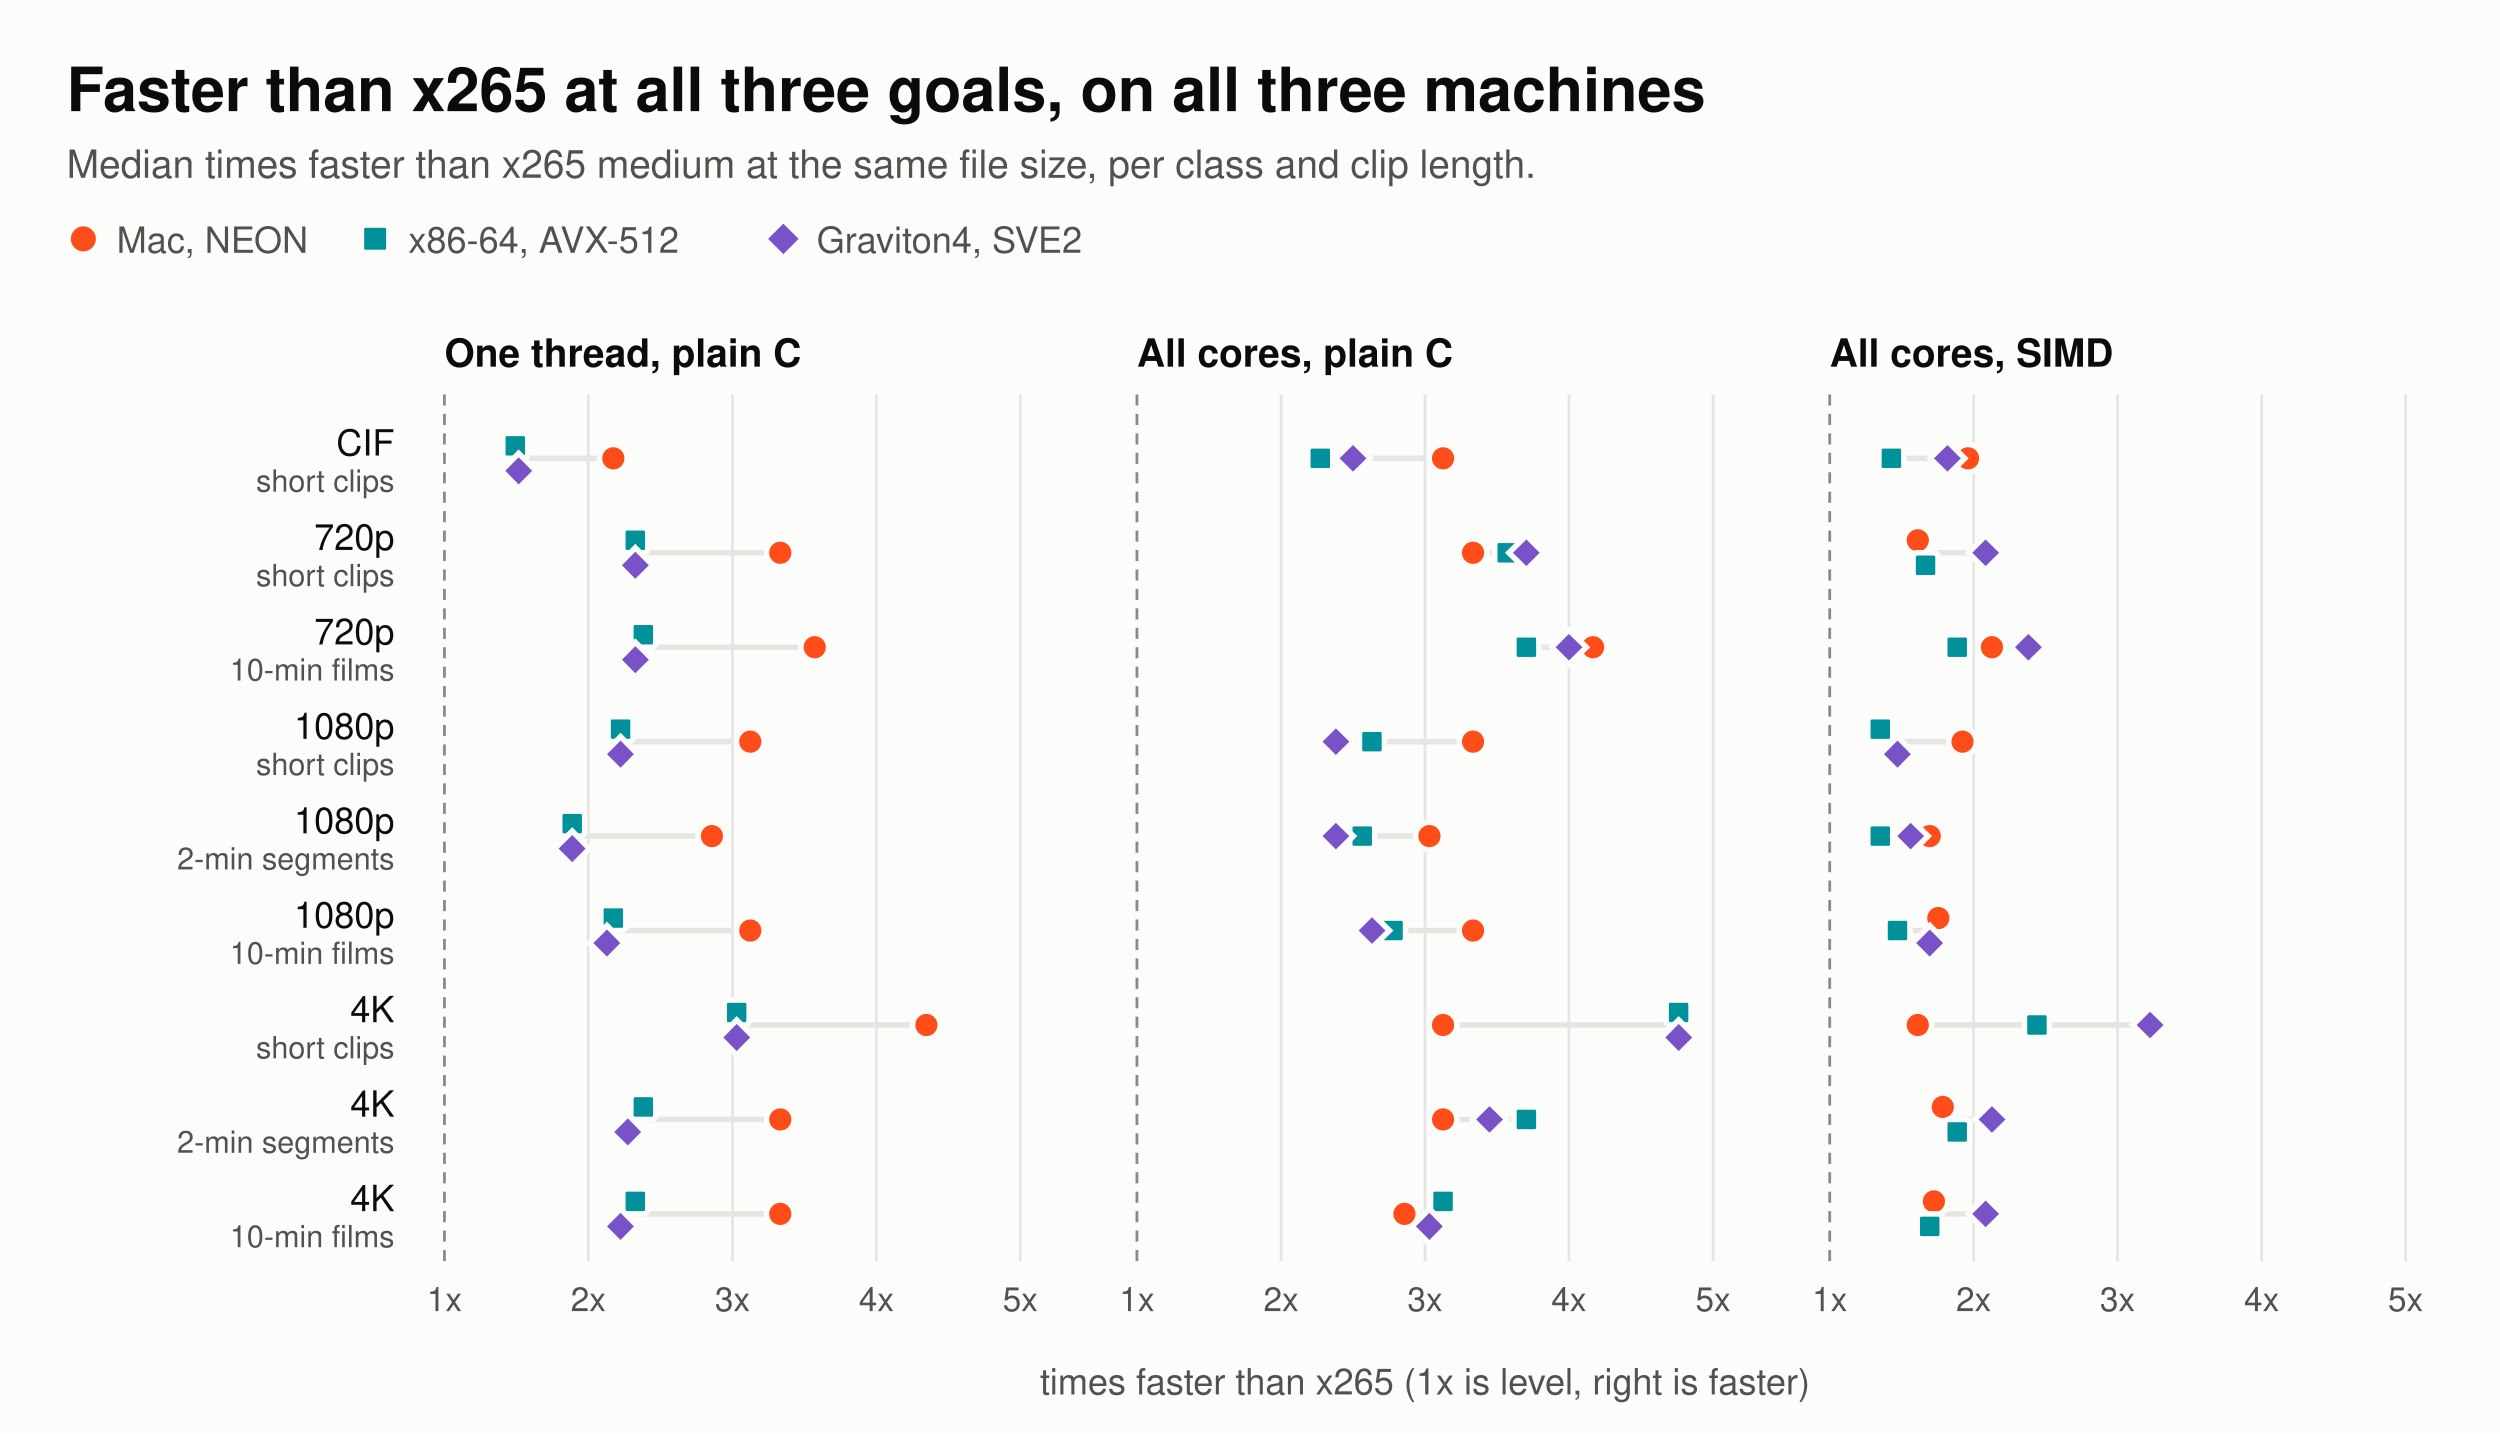
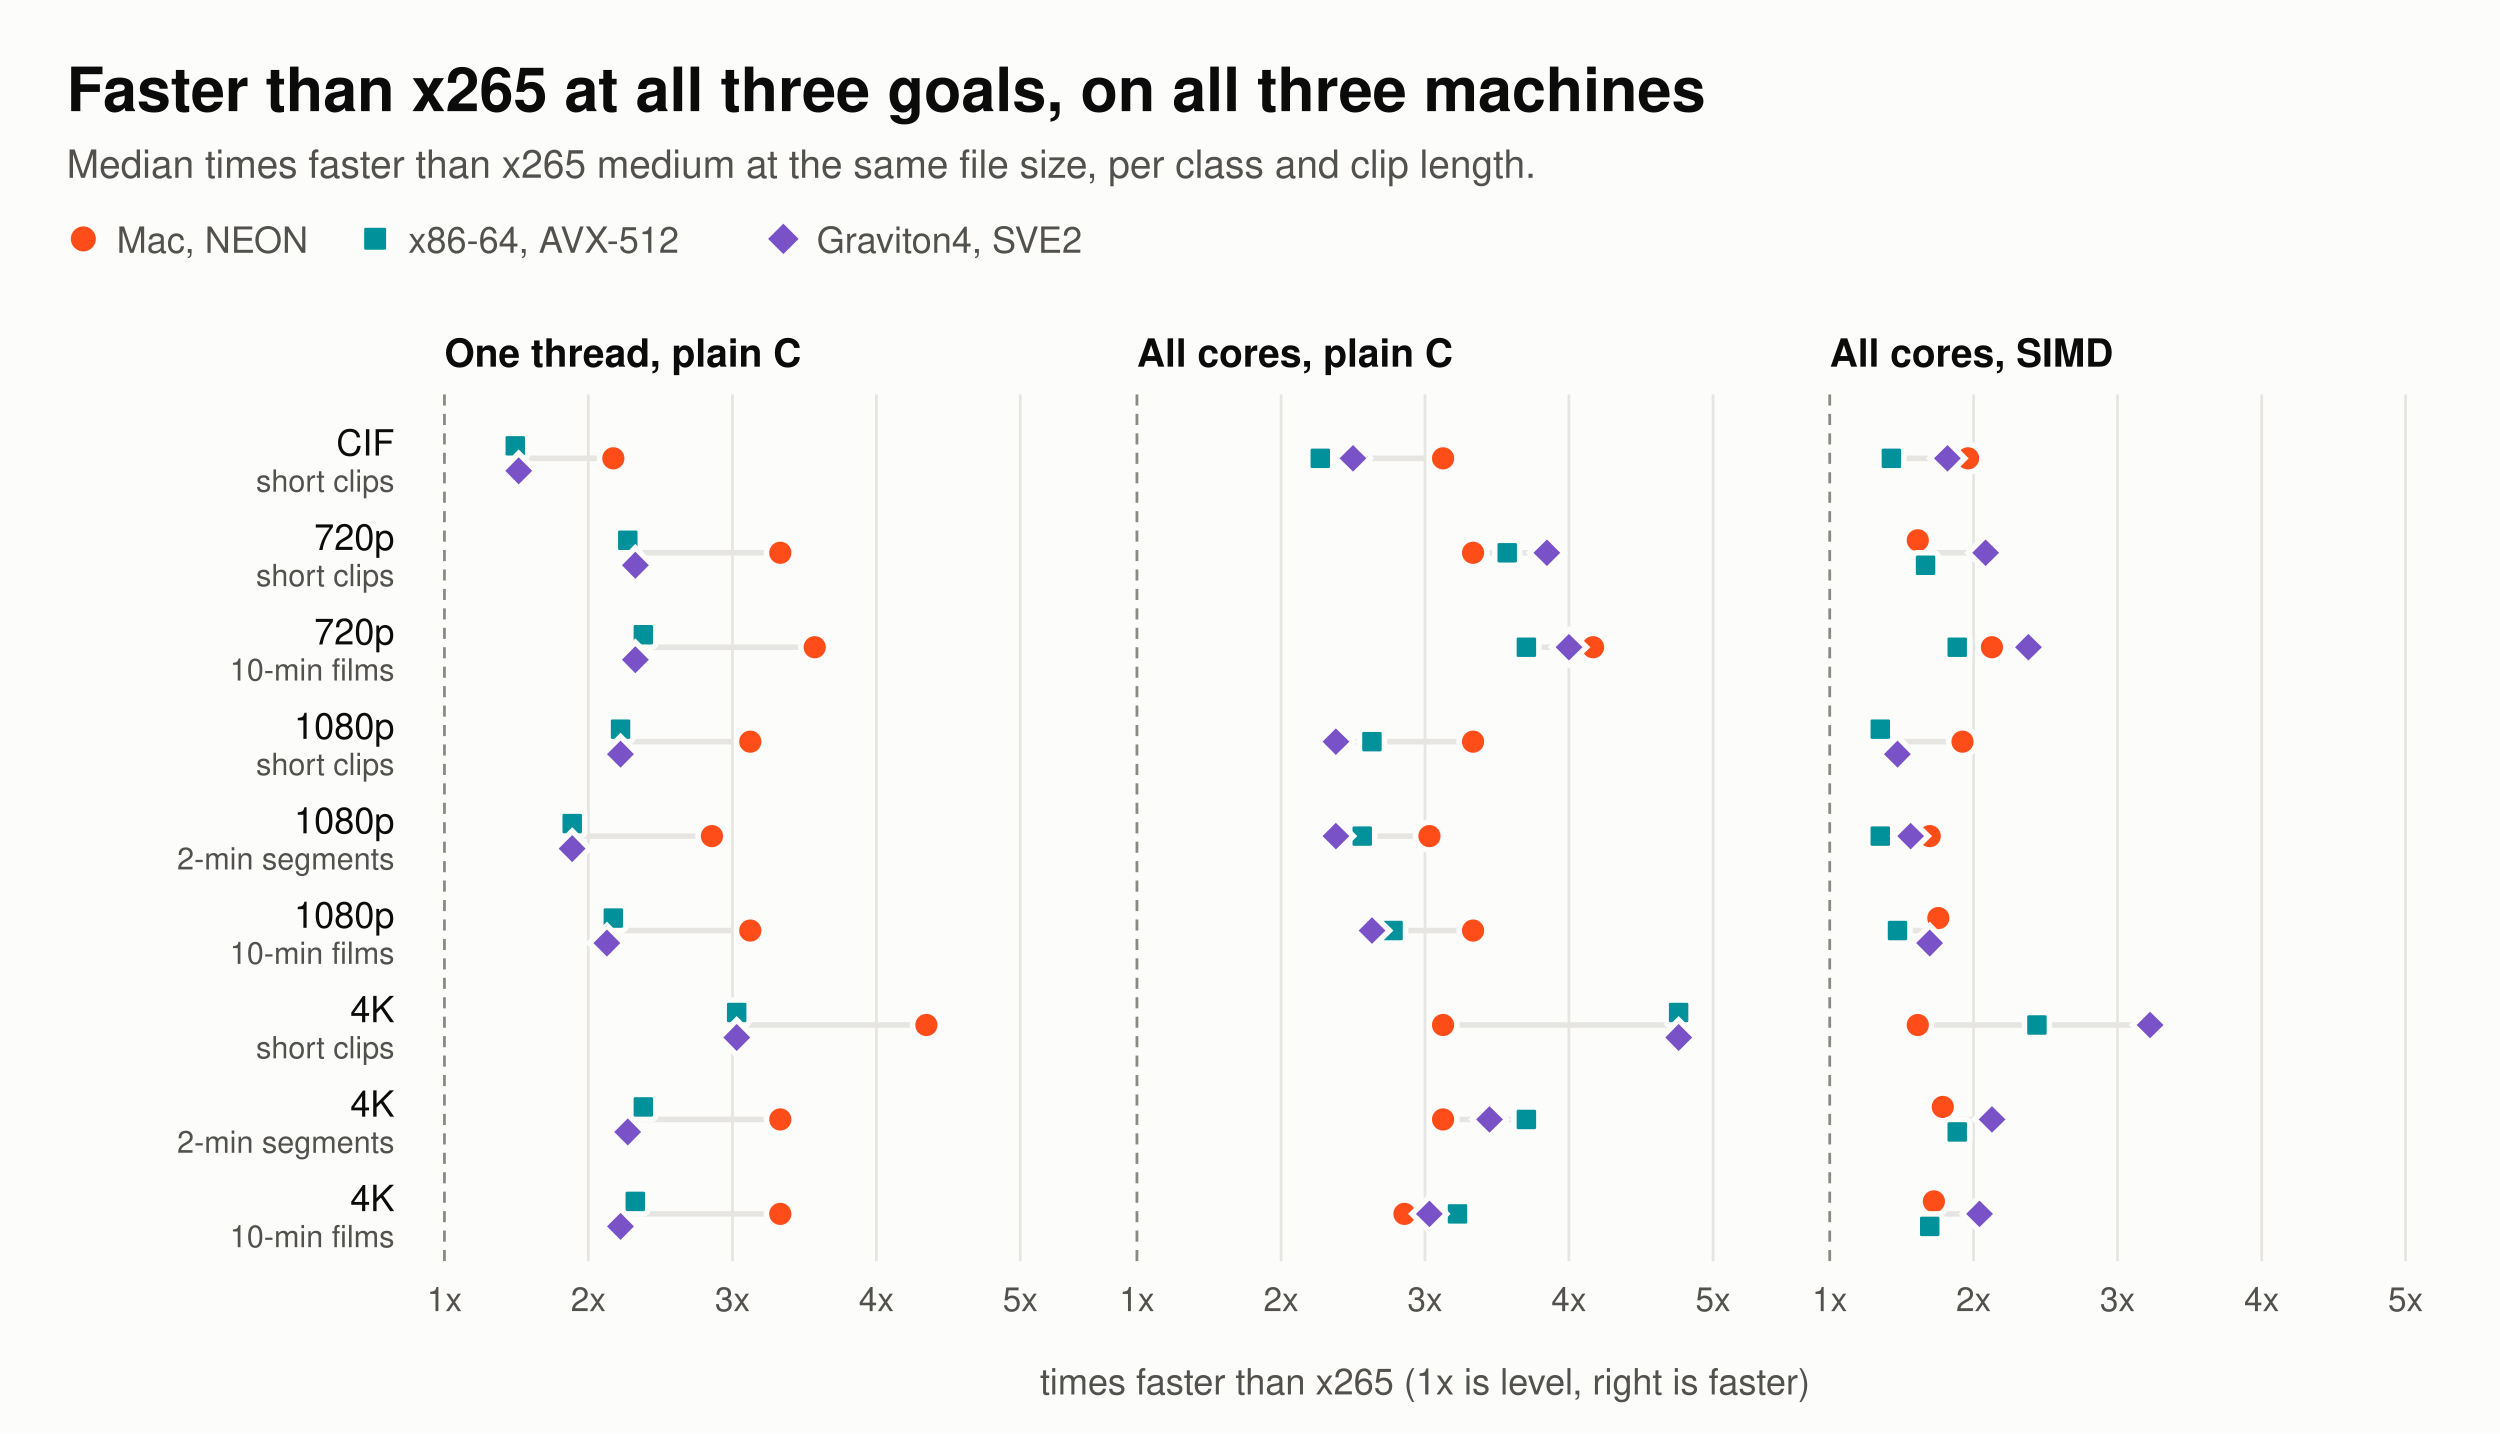
<svg xmlns="http://www.w3.org/2000/svg" width="900" height="516" viewBox="0 0 900 516" role="img">
  <style>
.bg{fill:#fcfcfb}.t1{fill:#0b0b0b}.t2{fill:#52514e}.grid{stroke:#e6e5e1}
.base{stroke:#8a8984}.ring{stroke:#fcfcfb}
.s1{fill:#ff4d1a}.s2{fill:#00919a}.s3{fill:#7a52c7}.sx{fill:#6b7280}
.span{stroke:#e6e5e1}
text{font-family:system-ui,-apple-system,"Segoe UI",Helvetica,Arial,sans-serif}
@media (prefers-color-scheme:dark){
.bg{fill:#1a1a19}.t1{fill:#f0efec}.t2{fill:#c3c2b7}.grid{stroke:#2e2e2c}
.base{stroke:#8a8984}.ring{stroke:#1a1a19}
.s1{fill:#f2542d}.s2{fill:#12a3ad}.s3{fill:#9273e6}.sx{fill:#8f959b}
.span{stroke:#3a3a37}}
</style>
  <rect width="100%" height="100%" class="bg" />
  <text x="24.0" y="40.0" font-size="22" class="t1" text-anchor="start" font-weight="600">Faster than x265 at all three goals, on all three machines</text>
  <text x="24.0" y="64.0" font-size="14" class="t2" text-anchor="start">Median times faster than x265 medium at the same file size, per class and clip length.</text>
  <circle cx="30.0" cy="86.0" r="5.5" class="s1 ring" stroke-width="2" />
  <text x="42.0" y="91.0" font-size="13" class="t2" text-anchor="start">Mac, NEON</text>
  <rect x="130.1" y="81.0" width="9.9" height="9.9" rx="1.5" class="s2 ring" stroke-width="2" />
  <text x="147.0" y="91.0" font-size="13" class="t2" text-anchor="start">x86-64, AVX-512</text>
  <polygon points="282.0,79.1 288.9,86.0 282.0,92.9 275.1,86.0" class="s3 ring" stroke-width="2" />
  <text x="294.0" y="91.0" font-size="13" class="t2" text-anchor="start">Graviton4, SVE2</text>
  <text x="160.0" y="132.0" font-size="14" class="t1" text-anchor="start" font-weight="600">One thread, plain C</text>
  <line x1="160.0" y1="142" x2="160.0" y2="454" class="base" stroke-dasharray="4 3" />
  <text x="160.0" y="472.0" font-size="12" class="t2" text-anchor="middle">1x</text>
  <line x1="211.8" y1="142" x2="211.8" y2="454" class="grid" />
  <text x="211.8" y="472.0" font-size="12" class="t2" text-anchor="middle">2x</text>
  <line x1="263.7" y1="142" x2="263.7" y2="454" class="grid" />
  <text x="263.7" y="472.0" font-size="12" class="t2" text-anchor="middle">3x</text>
  <line x1="315.5" y1="142" x2="315.5" y2="454" class="grid" />
  <text x="315.5" y="472.0" font-size="12" class="t2" text-anchor="middle">4x</text>
  <line x1="367.3" y1="142" x2="367.3" y2="454" class="grid" />
  <text x="367.3" y="472.0" font-size="12" class="t2" text-anchor="middle">5x</text>
  <line x1="185.5" y1="165.0" x2="220.8" y2="165.0" class="span" stroke-width="2" />
  <circle cx="220.8" cy="165.0" r="5" class="s1 ring" stroke-width="2" />
  <rect x="181.0" y="156.0" width="9.0" height="9.0" rx="1.5" class="s2 ring" stroke-width="2" />
  <polygon points="186.7,163.2 193.0,169.5 186.7,175.8 180.5,169.5" class="s3 ring" stroke-width="2" />
-   <line x1="228.7" y1="199.0" x2="280.9" y2="199.0" class="span" stroke-width="2" />
+   <line x1="226.0" y1="199.0" x2="280.9" y2="199.0" class="span" stroke-width="2" />
  <circle cx="280.9" cy="199.0" r="5" class="s1 ring" stroke-width="2" />
-   <rect x="224.2" y="190.0" width="9.0" height="9.0" rx="1.5" class="s2 ring" stroke-width="2" />
+   <rect x="221.5" y="190.0" width="9.0" height="9.0" rx="1.5" class="s2 ring" stroke-width="2" />
  <polygon points="228.7,197.2 235.0,203.5 228.7,209.8 222.5,203.5" class="s3 ring" stroke-width="2" />
  <line x1="228.7" y1="233.0" x2="293.3" y2="233.0" class="span" stroke-width="2" />
  <circle cx="293.3" cy="233.0" r="5" class="s1 ring" stroke-width="2" />
  <rect x="227.1" y="224.0" width="9.0" height="9.0" rx="1.5" class="s2 ring" stroke-width="2" />
  <polygon points="228.7,231.2 235.0,237.5 228.7,243.8 222.5,237.5" class="s3 ring" stroke-width="2" />
  <line x1="223.4" y1="267.0" x2="270.1" y2="267.0" class="span" stroke-width="2" />
  <circle cx="270.1" cy="267.0" r="5" class="s1 ring" stroke-width="2" />
  <rect x="218.9" y="258.0" width="9.0" height="9.0" rx="1.5" class="s2 ring" stroke-width="2" />
  <polygon points="223.4,265.2 229.6,271.5 223.4,277.8 217.1,271.5" class="s3 ring" stroke-width="2" />
  <line x1="206.0" y1="301.0" x2="256.3" y2="301.0" class="span" stroke-width="2" />
  <circle cx="256.3" cy="301.0" r="5" class="s1 ring" stroke-width="2" />
  <rect x="201.5" y="292.0" width="9.0" height="9.0" rx="1.5" class="s2 ring" stroke-width="2" />
  <polygon points="206.0,299.2 212.2,305.5 206.0,311.8 199.7,305.5" class="s3 ring" stroke-width="2" />
  <line x1="218.5" y1="335.0" x2="270.1" y2="335.0" class="span" stroke-width="2" />
  <circle cx="270.1" cy="335.0" r="5" class="s1 ring" stroke-width="2" />
  <rect x="216.3" y="326.0" width="9.0" height="9.0" rx="1.5" class="s2 ring" stroke-width="2" />
  <polygon points="218.5,333.2 224.7,339.5 218.5,345.8 212.2,339.5" class="s3 ring" stroke-width="2" />
  <line x1="265.2" y1="369.0" x2="333.5" y2="369.0" class="span" stroke-width="2" />
  <circle cx="333.5" cy="369.0" r="5" class="s1 ring" stroke-width="2" />
  <rect x="260.7" y="360.0" width="9.0" height="9.0" rx="1.5" class="s2 ring" stroke-width="2" />
  <polygon points="265.2,367.2 271.5,373.5 265.2,379.8 259.0,373.5" class="s3 ring" stroke-width="2" />
  <line x1="226.0" y1="403.0" x2="280.9" y2="403.0" class="span" stroke-width="2" />
  <circle cx="280.9" cy="403.0" r="5" class="s1 ring" stroke-width="2" />
  <rect x="227.1" y="394.0" width="9.0" height="9.0" rx="1.5" class="s2 ring" stroke-width="2" />
  <polygon points="226.0,401.2 232.2,407.5 226.0,413.8 219.7,407.5" class="s3 ring" stroke-width="2" />
  <line x1="223.4" y1="437.0" x2="280.9" y2="437.0" class="span" stroke-width="2" />
  <circle cx="280.9" cy="437.0" r="5" class="s1 ring" stroke-width="2" />
  <rect x="224.2" y="428.0" width="9.0" height="9.0" rx="1.5" class="s2 ring" stroke-width="2" />
  <polygon points="223.4,435.2 229.6,441.5 223.4,447.8 217.1,441.5" class="s3 ring" stroke-width="2" />
  <text x="409.3" y="132.0" font-size="14" class="t1" text-anchor="start" font-weight="600">All cores, plain C</text>
  <line x1="409.3" y1="142" x2="409.3" y2="454" class="base" stroke-dasharray="4 3" />
  <text x="409.3" y="472.0" font-size="12" class="t2" text-anchor="middle">1x</text>
  <line x1="461.2" y1="142" x2="461.2" y2="454" class="grid" />
  <text x="461.2" y="472.0" font-size="12" class="t2" text-anchor="middle">2x</text>
  <line x1="513.0" y1="142" x2="513.0" y2="454" class="grid" />
  <text x="513.0" y="472.0" font-size="12" class="t2" text-anchor="middle">3x</text>
  <line x1="564.8" y1="142" x2="564.8" y2="454" class="grid" />
  <text x="564.8" y="472.0" font-size="12" class="t2" text-anchor="middle">4x</text>
  <line x1="616.7" y1="142" x2="616.7" y2="454" class="grid" />
  <text x="616.7" y="472.0" font-size="12" class="t2" text-anchor="middle">5x</text>
  <line x1="475.3" y1="165.0" x2="519.5" y2="165.0" class="span" stroke-width="2" />
  <circle cx="519.5" cy="165.0" r="5" class="s1 ring" stroke-width="2" />
  <rect x="470.8" y="160.5" width="9.0" height="9.0" rx="1.5" class="s2 ring" stroke-width="2" />
  <polygon points="487.1,158.8 493.3,165.0 487.1,171.2 480.8,165.0" class="s3 ring" stroke-width="2" />
-   <line x1="530.3" y1="199.0" x2="549.5" y2="199.0" class="span" stroke-width="2" />
+   <line x1="530.3" y1="199.0" x2="556.9" y2="199.0" class="span" stroke-width="2" />
  <circle cx="530.3" cy="199.0" r="5" class="s1 ring" stroke-width="2" />
  <rect x="538.1" y="194.5" width="9.0" height="9.0" rx="1.5" class="s2 ring" stroke-width="2" />
-   <polygon points="549.5,192.8 555.7,199.0 549.5,205.2 543.2,199.0" class="s3 ring" stroke-width="2" />
+   <polygon points="556.9,192.8 563.1,199.0 556.9,205.2 550.6,199.0" class="s3 ring" stroke-width="2" />
  <line x1="549.5" y1="233.0" x2="573.5" y2="233.0" class="span" stroke-width="2" />
  <circle cx="573.5" cy="233.0" r="5" class="s1 ring" stroke-width="2" />
  <rect x="545.0" y="228.5" width="9.0" height="9.0" rx="1.5" class="s2 ring" stroke-width="2" />
  <polygon points="564.8,226.8 571.1,233.0 564.8,239.2 558.6,233.0" class="s3 ring" stroke-width="2" />
  <line x1="480.9" y1="267.0" x2="530.3" y2="267.0" class="span" stroke-width="2" />
  <circle cx="530.3" cy="267.0" r="5" class="s1 ring" stroke-width="2" />
  <rect x="489.4" y="262.5" width="9.0" height="9.0" rx="1.5" class="s2 ring" stroke-width="2" />
  <polygon points="480.9,260.8 487.2,267.0 480.9,273.2 474.7,267.0" class="s3 ring" stroke-width="2" />
  <line x1="480.9" y1="301.0" x2="514.6" y2="301.0" class="span" stroke-width="2" />
  <circle cx="514.6" cy="301.0" r="5" class="s1 ring" stroke-width="2" />
  <rect x="485.9" y="296.5" width="9.0" height="9.0" rx="1.5" class="s2 ring" stroke-width="2" />
  <polygon points="480.9,294.8 487.2,301.0 480.9,307.2 474.7,301.0" class="s3 ring" stroke-width="2" />
  <line x1="493.9" y1="335.0" x2="530.3" y2="335.0" class="span" stroke-width="2" />
  <circle cx="530.3" cy="335.0" r="5" class="s1 ring" stroke-width="2" />
  <rect x="497.0" y="330.5" width="9.0" height="9.0" rx="1.5" class="s2 ring" stroke-width="2" />
  <polygon points="493.9,328.8 500.2,335.0 493.9,341.2 487.7,335.0" class="s3 ring" stroke-width="2" />
  <line x1="519.5" y1="369.0" x2="604.3" y2="369.0" class="span" stroke-width="2" />
  <circle cx="519.5" cy="369.0" r="5" class="s1 ring" stroke-width="2" />
  <rect x="599.8" y="360.0" width="9.0" height="9.0" rx="1.5" class="s2 ring" stroke-width="2" />
  <polygon points="604.3,367.2 610.6,373.5 604.3,379.8 598.1,373.5" class="s3 ring" stroke-width="2" />
  <line x1="519.5" y1="403.0" x2="549.5" y2="403.0" class="span" stroke-width="2" />
  <circle cx="519.5" cy="403.0" r="5" class="s1 ring" stroke-width="2" />
  <rect x="545.0" y="398.5" width="9.0" height="9.0" rx="1.5" class="s2 ring" stroke-width="2" />
  <polygon points="536.2,396.8 542.5,403.0 536.2,409.2 530.0,403.0" class="s3 ring" stroke-width="2" />
-   <line x1="505.6" y1="437.0" x2="519.5" y2="437.0" class="span" stroke-width="2" />
+   <line x1="505.6" y1="437.0" x2="524.7" y2="437.0" class="span" stroke-width="2" />
  <circle cx="505.6" cy="437.0" r="5" class="s1 ring" stroke-width="2" />
-   <rect x="515.0" y="428.0" width="9.0" height="9.0" rx="1.5" class="s2 ring" stroke-width="2" />
-   <polygon points="514.6,435.2 520.8,441.5 514.6,447.8 508.3,441.5" class="s3 ring" stroke-width="2" />
+   <rect x="520.2" y="432.5" width="9.0" height="9.0" rx="1.5" class="s2 ring" stroke-width="2" />
+   <polygon points="514.6,430.8 520.8,437.0 514.6,443.2 508.3,437.0" class="s3 ring" stroke-width="2" />
  <text x="658.7" y="132.0" font-size="14" class="t1" text-anchor="start" font-weight="600">All cores, SIMD</text>
  <line x1="658.7" y1="142" x2="658.7" y2="454" class="base" stroke-dasharray="4 3" />
  <text x="658.7" y="472.0" font-size="12" class="t2" text-anchor="middle">1x</text>
  <line x1="710.5" y1="142" x2="710.5" y2="454" class="grid" />
  <text x="710.5" y="472.0" font-size="12" class="t2" text-anchor="middle">2x</text>
  <line x1="762.3" y1="142" x2="762.3" y2="454" class="grid" />
  <text x="762.3" y="472.0" font-size="12" class="t2" text-anchor="middle">3x</text>
  <line x1="814.2" y1="142" x2="814.2" y2="454" class="grid" />
  <text x="814.2" y="472.0" font-size="12" class="t2" text-anchor="middle">4x</text>
  <line x1="866.0" y1="142" x2="866.0" y2="454" class="grid" />
  <text x="866.0" y="472.0" font-size="12" class="t2" text-anchor="middle">5x</text>
  <line x1="680.9" y1="165.0" x2="708.5" y2="165.0" class="span" stroke-width="2" />
  <circle cx="708.5" cy="165.0" r="5" class="s1 ring" stroke-width="2" />
  <rect x="676.4" y="160.5" width="9.0" height="9.0" rx="1.5" class="s2 ring" stroke-width="2" />
  <polygon points="701.1,158.8 707.3,165.0 701.1,171.2 694.8,165.0" class="s3 ring" stroke-width="2" />
  <line x1="690.4" y1="199.0" x2="714.8" y2="199.0" class="span" stroke-width="2" />
  <circle cx="690.4" cy="194.5" r="5" class="s1 ring" stroke-width="2" />
  <rect x="688.7" y="199.0" width="9.0" height="9.0" rx="1.5" class="s2 ring" stroke-width="2" />
  <polygon points="714.8,192.8 721.1,199.0 714.8,205.2 708.6,199.0" class="s3 ring" stroke-width="2" />
  <line x1="704.6" y1="233.0" x2="730.2" y2="233.0" class="span" stroke-width="2" />
  <circle cx="717.1" cy="233.0" r="5" class="s1 ring" stroke-width="2" />
  <rect x="700.1" y="228.5" width="9.0" height="9.0" rx="1.5" class="s2 ring" stroke-width="2" />
  <polygon points="730.2,226.8 736.5,233.0 730.2,239.2 724.0,233.0" class="s3 ring" stroke-width="2" />
  <line x1="676.9" y1="267.0" x2="706.5" y2="267.0" class="span" stroke-width="2" />
  <circle cx="706.5" cy="267.0" r="5" class="s1 ring" stroke-width="2" />
  <rect x="672.4" y="258.0" width="9.0" height="9.0" rx="1.5" class="s2 ring" stroke-width="2" />
  <polygon points="683.1,265.2 689.3,271.5 683.1,277.8 676.8,271.5" class="s3 ring" stroke-width="2" />
  <line x1="676.9" y1="301.0" x2="694.7" y2="301.0" class="span" stroke-width="2" />
  <circle cx="694.7" cy="301.0" r="5" class="s1 ring" stroke-width="2" />
  <rect x="672.4" y="296.5" width="9.0" height="9.0" rx="1.5" class="s2 ring" stroke-width="2" />
  <polygon points="687.8,294.8 694.1,301.0 687.8,307.2 681.6,301.0" class="s3 ring" stroke-width="2" />
  <line x1="683.1" y1="335.0" x2="697.8" y2="335.0" class="span" stroke-width="2" />
  <circle cx="697.8" cy="330.5" r="5" class="s1 ring" stroke-width="2" />
  <rect x="678.6" y="330.5" width="9.0" height="9.0" rx="1.5" class="s2 ring" stroke-width="2" />
  <polygon points="694.7,333.2 700.9,339.5 694.7,345.8 688.4,339.5" class="s3 ring" stroke-width="2" />
  <line x1="690.4" y1="369.0" x2="774.0" y2="369.0" class="span" stroke-width="2" />
  <circle cx="690.4" cy="369.0" r="5" class="s1 ring" stroke-width="2" />
  <rect x="728.8" y="364.5" width="9.0" height="9.0" rx="1.5" class="s2 ring" stroke-width="2" />
  <polygon points="774.0,362.8 780.3,369.0 774.0,375.2 767.8,369.0" class="s3 ring" stroke-width="2" />
  <line x1="699.4" y1="403.0" x2="717.1" y2="403.0" class="span" stroke-width="2" />
  <circle cx="699.4" cy="398.5" r="5" class="s1 ring" stroke-width="2" />
  <rect x="700.1" y="403.0" width="9.0" height="9.0" rx="1.5" class="s2 ring" stroke-width="2" />
  <polygon points="717.1,396.8 723.4,403.0 717.1,409.2 710.9,403.0" class="s3 ring" stroke-width="2" />
-   <line x1="694.7" y1="437.0" x2="714.8" y2="437.0" class="span" stroke-width="2" />
+   <line x1="694.7" y1="437.0" x2="712.6" y2="437.0" class="span" stroke-width="2" />
  <circle cx="696.2" cy="432.5" r="5" class="s1 ring" stroke-width="2" />
  <rect x="690.2" y="437.0" width="9.0" height="9.0" rx="1.5" class="s2 ring" stroke-width="2" />
-   <polygon points="714.8,430.8 721.1,437.0 714.8,443.2 708.6,437.0" class="s3 ring" stroke-width="2" />
+   <polygon points="712.6,430.8 718.9,437.0 712.6,443.2 706.4,437.0" class="s3 ring" stroke-width="2" />
  <text x="142.0" y="164.0" font-size="13" class="t1" text-anchor="end">CIF</text>
  <text x="142.0" y="177.0" font-size="11" class="t2" text-anchor="end">short clips</text>
  <text x="142.0" y="198.0" font-size="13" class="t1" text-anchor="end">720p</text>
  <text x="142.0" y="211.0" font-size="11" class="t2" text-anchor="end">short clips</text>
  <text x="142.0" y="232.0" font-size="13" class="t1" text-anchor="end">720p</text>
  <text x="142.0" y="245.0" font-size="11" class="t2" text-anchor="end">10-min films</text>
  <text x="142.0" y="266.0" font-size="13" class="t1" text-anchor="end">1080p</text>
  <text x="142.0" y="279.0" font-size="11" class="t2" text-anchor="end">short clips</text>
  <text x="142.0" y="300.0" font-size="13" class="t1" text-anchor="end">1080p</text>
  <text x="142.0" y="313.0" font-size="11" class="t2" text-anchor="end">2-min segments</text>
  <text x="142.0" y="334.0" font-size="13" class="t1" text-anchor="end">1080p</text>
  <text x="142.0" y="347.0" font-size="11" class="t2" text-anchor="end">10-min films</text>
  <text x="142.0" y="368.0" font-size="13" class="t1" text-anchor="end">4K</text>
  <text x="142.0" y="381.0" font-size="11" class="t2" text-anchor="end">short clips</text>
  <text x="142.0" y="402.0" font-size="13" class="t1" text-anchor="end">4K</text>
  <text x="142.0" y="415.0" font-size="11" class="t2" text-anchor="end">2-min segments</text>
  <text x="142.0" y="436.0" font-size="13" class="t1" text-anchor="end">4K</text>
  <text x="142.0" y="449.0" font-size="11" class="t2" text-anchor="end">10-min films</text>
  <text x="513.0" y="502.0" font-size="13" class="t2" text-anchor="middle">times faster than x265 (1x is level, right is faster)</text>
</svg>
